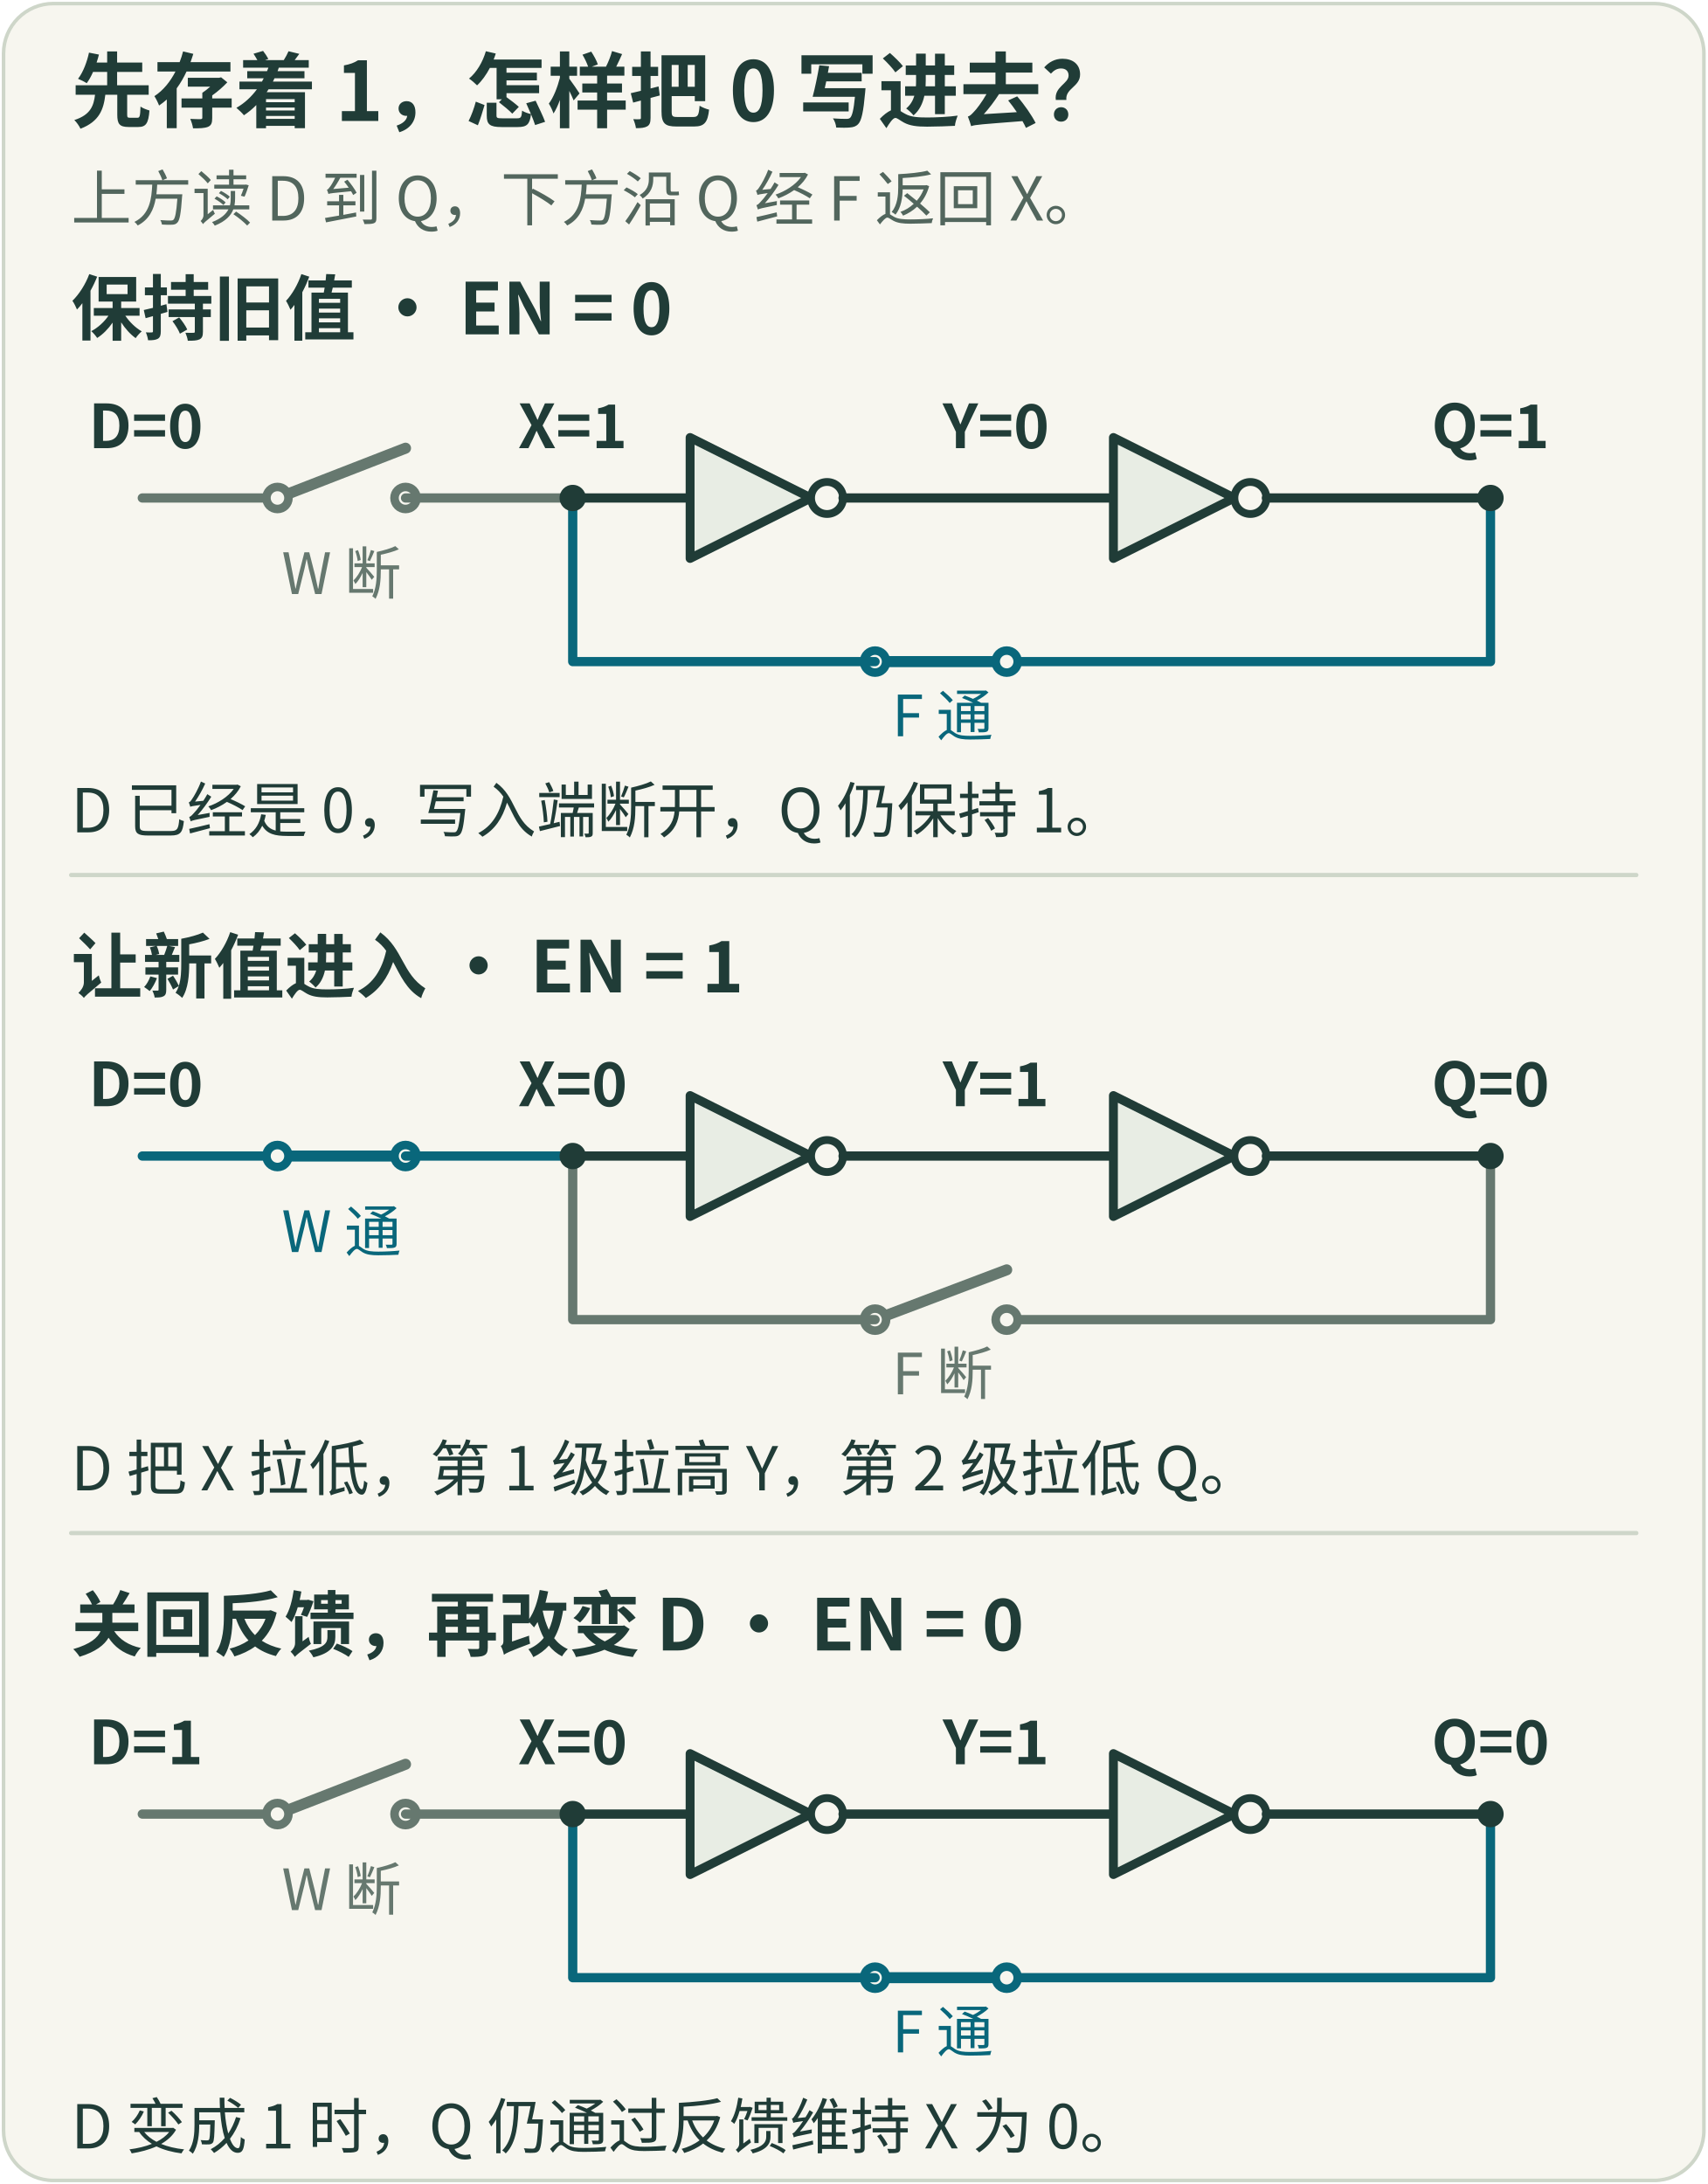
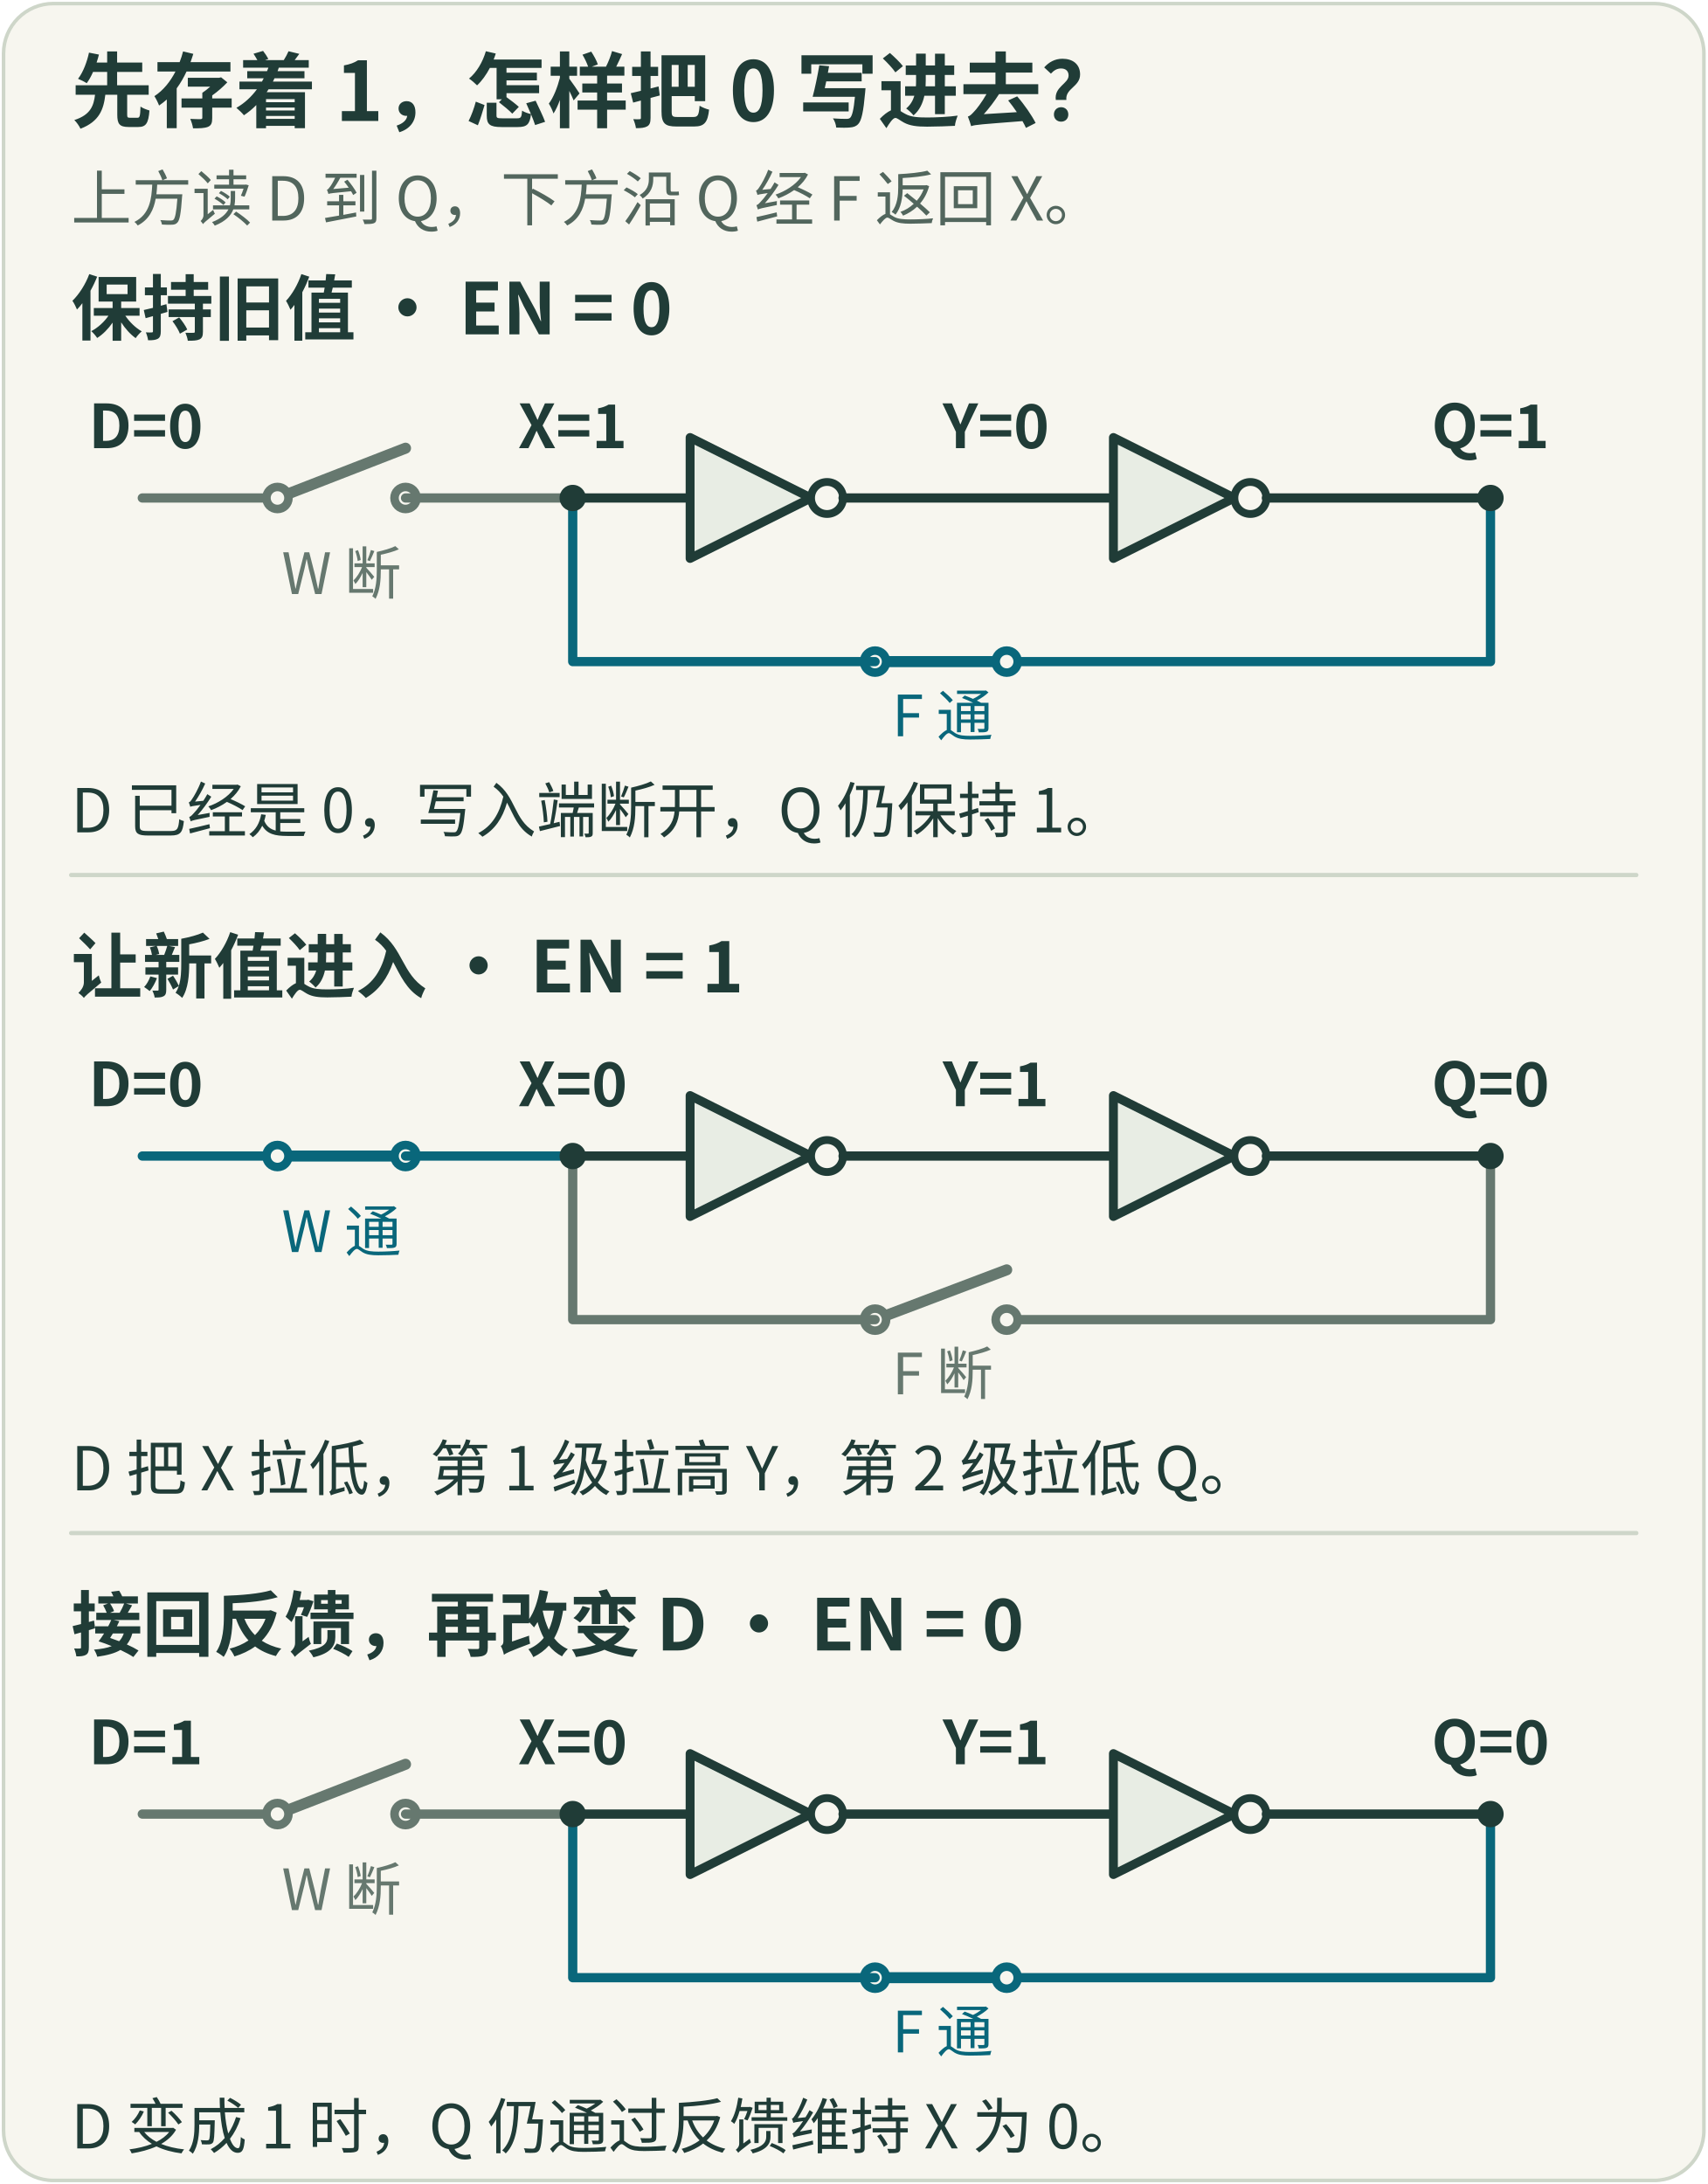
<svg xmlns="http://www.w3.org/2000/svg" width="480" height="614" viewBox="0 0 480 614" xml:lang="zh-CN" role="img" aria-labelledby="title desc">
  <rect x="1" y="1" width="478" height="612" rx="14" fill="#f7f6ef" stroke="#ced6c9" />
  <g font-family="Noto Sans CJK SC, Microsoft YaHei, sans-serif">
    <text x="20" y="34" font-size="23" text-anchor="start" fill="#203c37" font-weight="650">先存着 1，怎样把 0 写进去？</text>
    <text x="20" y="62" font-size="17" text-anchor="start" fill="#52665d">上方读 D 到 Q，下方沿 Q 经 F 返回 X。</text>
    <text x="20" y="94" font-size="20" text-anchor="start" fill="#203c37" font-weight="650">保持旧值  ·  EN = 0</text>
    <text x="41" y="126" font-size="17" text-anchor="middle" fill="#203c37" font-weight="650">D=0</text>
    <text x="161" y="126" font-size="17" text-anchor="middle" fill="#203c37" font-weight="650">X=1</text>
    <text x="280" y="126" font-size="17" text-anchor="middle" fill="#203c37" font-weight="650">Y=0</text>
    <text x="419" y="126" font-size="17" text-anchor="middle" fill="#203c37" font-weight="650">Q=1</text>
    <path d="M40 140 H78" stroke="#66786f" stroke-width="2.6" stroke-linejoin="round" stroke-linecap="round" fill="none" />
    <path d="M78 140 L114 126" stroke="#66786f" stroke-width="3.1" stroke-linejoin="round" stroke-linecap="round" fill="none" />
    <circle cx="78" cy="140" r="3.1" fill="#f7f6ef" stroke="#66786f" stroke-width="2.4" />
    <circle cx="114" cy="140" r="3.1" fill="#f7f6ef" stroke="#66786f" stroke-width="2.4" />
    <path d="M114 140 H161" stroke="#66786f" stroke-width="2.6" stroke-linejoin="round" stroke-linecap="round" fill="none" />
    <text x="96" y="167" font-size="16" text-anchor="middle" fill="#66786f">W 断</text>
    <path d="M161 140 H194" stroke="#203c37" stroke-width="2.6" stroke-linejoin="round" stroke-linecap="round" fill="none" />
    <path d="M194 123 L228 140 L194 157 Z" stroke="#203c37" stroke-width="2.5" stroke-linejoin="round" stroke-linecap="round" fill="#e8ede4" />
    <circle cx="232.5" cy="140" r="4.5" fill="#f7f6ef" stroke="#203c37" stroke-width="2.2" />
    <path d="M237 140 H313" stroke="#203c37" stroke-width="2.6" stroke-linejoin="round" stroke-linecap="round" fill="none" />
    <path d="M313 123 L347 140 L313 157 Z" stroke="#203c37" stroke-width="2.5" stroke-linejoin="round" stroke-linecap="round" fill="#e8ede4" />
    <circle cx="351.5" cy="140" r="4.5" fill="#f7f6ef" stroke="#203c37" stroke-width="2.2" />
    <path d="M356 140 H419" stroke="#203c37" stroke-width="2.6" stroke-linejoin="round" stroke-linecap="round" fill="none" />
    <path d="M419 140 V186 H283" stroke="#09677b" stroke-width="2.6" stroke-linejoin="round" stroke-linecap="round" fill="none" />
    <path d="M246 186 L283 186" stroke="#09677b" stroke-width="3.1" stroke-linejoin="round" stroke-linecap="round" fill="none" />
    <circle cx="246" cy="186" r="3.1" fill="#f7f6ef" stroke="#09677b" stroke-width="2.4" />
    <circle cx="283" cy="186" r="3.1" fill="#f7f6ef" stroke="#09677b" stroke-width="2.4" />
    <path d="M246 186 H161 V140" stroke="#09677b" stroke-width="2.6" stroke-linejoin="round" stroke-linecap="round" fill="none" />
    <text x="265" y="207" font-size="16" text-anchor="middle" fill="#09677b">F 通</text>
    <circle cx="161" cy="140" r="3.7" fill="#203c37" stroke="none" stroke-width="2" />
    <circle cx="419" cy="140" r="3.7" fill="#203c37" stroke="none" stroke-width="2" />
    <text x="20" y="234" font-size="17" text-anchor="start" fill="#203c37">D 已经是 0，写入端断开，Q 仍保持 1。</text>
    <path d="M20 246 H460" stroke="#ced6c9" stroke-width="1.2" stroke-linejoin="round" stroke-linecap="round" fill="none" />
    <text x="20" y="279" font-size="20" text-anchor="start" fill="#203c37" font-weight="650">让新值进入  ·  EN = 1</text>
    <text x="41" y="311" font-size="17" text-anchor="middle" fill="#203c37" font-weight="650">D=0</text>
    <text x="161" y="311" font-size="17" text-anchor="middle" fill="#203c37" font-weight="650">X=0</text>
    <text x="280" y="311" font-size="17" text-anchor="middle" fill="#203c37" font-weight="650">Y=1</text>
    <text x="419" y="311" font-size="17" text-anchor="middle" fill="#203c37" font-weight="650">Q=0</text>
    <path d="M40 325 H78" stroke="#09677b" stroke-width="2.6" stroke-linejoin="round" stroke-linecap="round" fill="none" />
    <path d="M78 325 L114 325" stroke="#09677b" stroke-width="3.1" stroke-linejoin="round" stroke-linecap="round" fill="none" />
    <circle cx="78" cy="325" r="3.1" fill="#f7f6ef" stroke="#09677b" stroke-width="2.4" />
    <circle cx="114" cy="325" r="3.1" fill="#f7f6ef" stroke="#09677b" stroke-width="2.4" />
    <path d="M114 325 H161" stroke="#09677b" stroke-width="2.6" stroke-linejoin="round" stroke-linecap="round" fill="none" />
    <text x="96" y="352" font-size="16" text-anchor="middle" fill="#09677b">W 通</text>
    <path d="M161 325 H194" stroke="#203c37" stroke-width="2.6" stroke-linejoin="round" stroke-linecap="round" fill="none" />
    <path d="M194 308 L228 325 L194 342 Z" stroke="#203c37" stroke-width="2.5" stroke-linejoin="round" stroke-linecap="round" fill="#e8ede4" />
    <circle cx="232.5" cy="325" r="4.5" fill="#f7f6ef" stroke="#203c37" stroke-width="2.2" />
    <path d="M237 325 H313" stroke="#203c37" stroke-width="2.6" stroke-linejoin="round" stroke-linecap="round" fill="none" />
    <path d="M313 308 L347 325 L313 342 Z" stroke="#203c37" stroke-width="2.5" stroke-linejoin="round" stroke-linecap="round" fill="#e8ede4" />
    <circle cx="351.5" cy="325" r="4.5" fill="#f7f6ef" stroke="#203c37" stroke-width="2.2" />
    <path d="M356 325 H419" stroke="#203c37" stroke-width="2.6" stroke-linejoin="round" stroke-linecap="round" fill="none" />
    <path d="M419 325 V371 H283" stroke="#66786f" stroke-width="2.6" stroke-linejoin="round" stroke-linecap="round" fill="none" />
    <path d="M246 371 L283 357" stroke="#66786f" stroke-width="3.1" stroke-linejoin="round" stroke-linecap="round" fill="none" />
    <circle cx="246" cy="371" r="3.1" fill="#f7f6ef" stroke="#66786f" stroke-width="2.4" />
    <circle cx="283" cy="371" r="3.1" fill="#f7f6ef" stroke="#66786f" stroke-width="2.4" />
    <path d="M246 371 H161 V325" stroke="#66786f" stroke-width="2.6" stroke-linejoin="round" stroke-linecap="round" fill="none" />
    <text x="265" y="392" font-size="16" text-anchor="middle" fill="#66786f">F 断</text>
    <circle cx="161" cy="325" r="3.7" fill="#203c37" stroke="none" stroke-width="2" />
    <circle cx="419" cy="325" r="3.7" fill="#203c37" stroke="none" stroke-width="2" />
    <text x="20" y="419" font-size="17" text-anchor="start" fill="#203c37">D 把 X 拉低，第 1 级拉高 Y，第 2 级拉低 Q。</text>
    <path d="M20 431 H460" stroke="#ced6c9" stroke-width="1.2" stroke-linejoin="round" stroke-linecap="round" fill="none" />
-     <text x="20" y="464" font-size="20" text-anchor="start" fill="#203c37" font-weight="650">关回反馈，再改变 D  ·  EN = 0</text>
+     <text x="20" y="464" font-size="20" text-anchor="start" fill="#203c37" font-weight="650">接回反馈，再改变 D  ·  EN = 0</text>
    <text x="41" y="496" font-size="17" text-anchor="middle" fill="#203c37" font-weight="650">D=1</text>
    <text x="161" y="496" font-size="17" text-anchor="middle" fill="#203c37" font-weight="650">X=0</text>
    <text x="280" y="496" font-size="17" text-anchor="middle" fill="#203c37" font-weight="650">Y=1</text>
    <text x="419" y="496" font-size="17" text-anchor="middle" fill="#203c37" font-weight="650">Q=0</text>
    <path d="M40 510 H78" stroke="#66786f" stroke-width="2.6" stroke-linejoin="round" stroke-linecap="round" fill="none" />
    <path d="M78 510 L114 496" stroke="#66786f" stroke-width="3.1" stroke-linejoin="round" stroke-linecap="round" fill="none" />
    <circle cx="78" cy="510" r="3.1" fill="#f7f6ef" stroke="#66786f" stroke-width="2.4" />
    <circle cx="114" cy="510" r="3.1" fill="#f7f6ef" stroke="#66786f" stroke-width="2.4" />
    <path d="M114 510 H161" stroke="#66786f" stroke-width="2.6" stroke-linejoin="round" stroke-linecap="round" fill="none" />
    <text x="96" y="537" font-size="16" text-anchor="middle" fill="#66786f">W 断</text>
    <path d="M161 510 H194" stroke="#203c37" stroke-width="2.6" stroke-linejoin="round" stroke-linecap="round" fill="none" />
    <path d="M194 493 L228 510 L194 527 Z" stroke="#203c37" stroke-width="2.5" stroke-linejoin="round" stroke-linecap="round" fill="#e8ede4" />
    <circle cx="232.5" cy="510" r="4.5" fill="#f7f6ef" stroke="#203c37" stroke-width="2.2" />
    <path d="M237 510 H313" stroke="#203c37" stroke-width="2.6" stroke-linejoin="round" stroke-linecap="round" fill="none" />
    <path d="M313 493 L347 510 L313 527 Z" stroke="#203c37" stroke-width="2.5" stroke-linejoin="round" stroke-linecap="round" fill="#e8ede4" />
    <circle cx="351.5" cy="510" r="4.5" fill="#f7f6ef" stroke="#203c37" stroke-width="2.2" />
    <path d="M356 510 H419" stroke="#203c37" stroke-width="2.6" stroke-linejoin="round" stroke-linecap="round" fill="none" />
    <path d="M419 510 V556 H283" stroke="#09677b" stroke-width="2.6" stroke-linejoin="round" stroke-linecap="round" fill="none" />
    <path d="M246 556 L283 556" stroke="#09677b" stroke-width="3.1" stroke-linejoin="round" stroke-linecap="round" fill="none" />
    <circle cx="246" cy="556" r="3.1" fill="#f7f6ef" stroke="#09677b" stroke-width="2.4" />
    <circle cx="283" cy="556" r="3.1" fill="#f7f6ef" stroke="#09677b" stroke-width="2.4" />
    <path d="M246 556 H161 V510" stroke="#09677b" stroke-width="2.6" stroke-linejoin="round" stroke-linecap="round" fill="none" />
    <text x="265" y="577" font-size="16" text-anchor="middle" fill="#09677b">F 通</text>
    <circle cx="161" cy="510" r="3.7" fill="#203c37" stroke="none" stroke-width="2" />
    <circle cx="419" cy="510" r="3.7" fill="#203c37" stroke="none" stroke-width="2" />
    <text x="20" y="604" font-size="17" text-anchor="start" fill="#203c37">D 变成 1 时，Q 仍通过反馈维持 X 为 0。</text>
  </g>
</svg>
